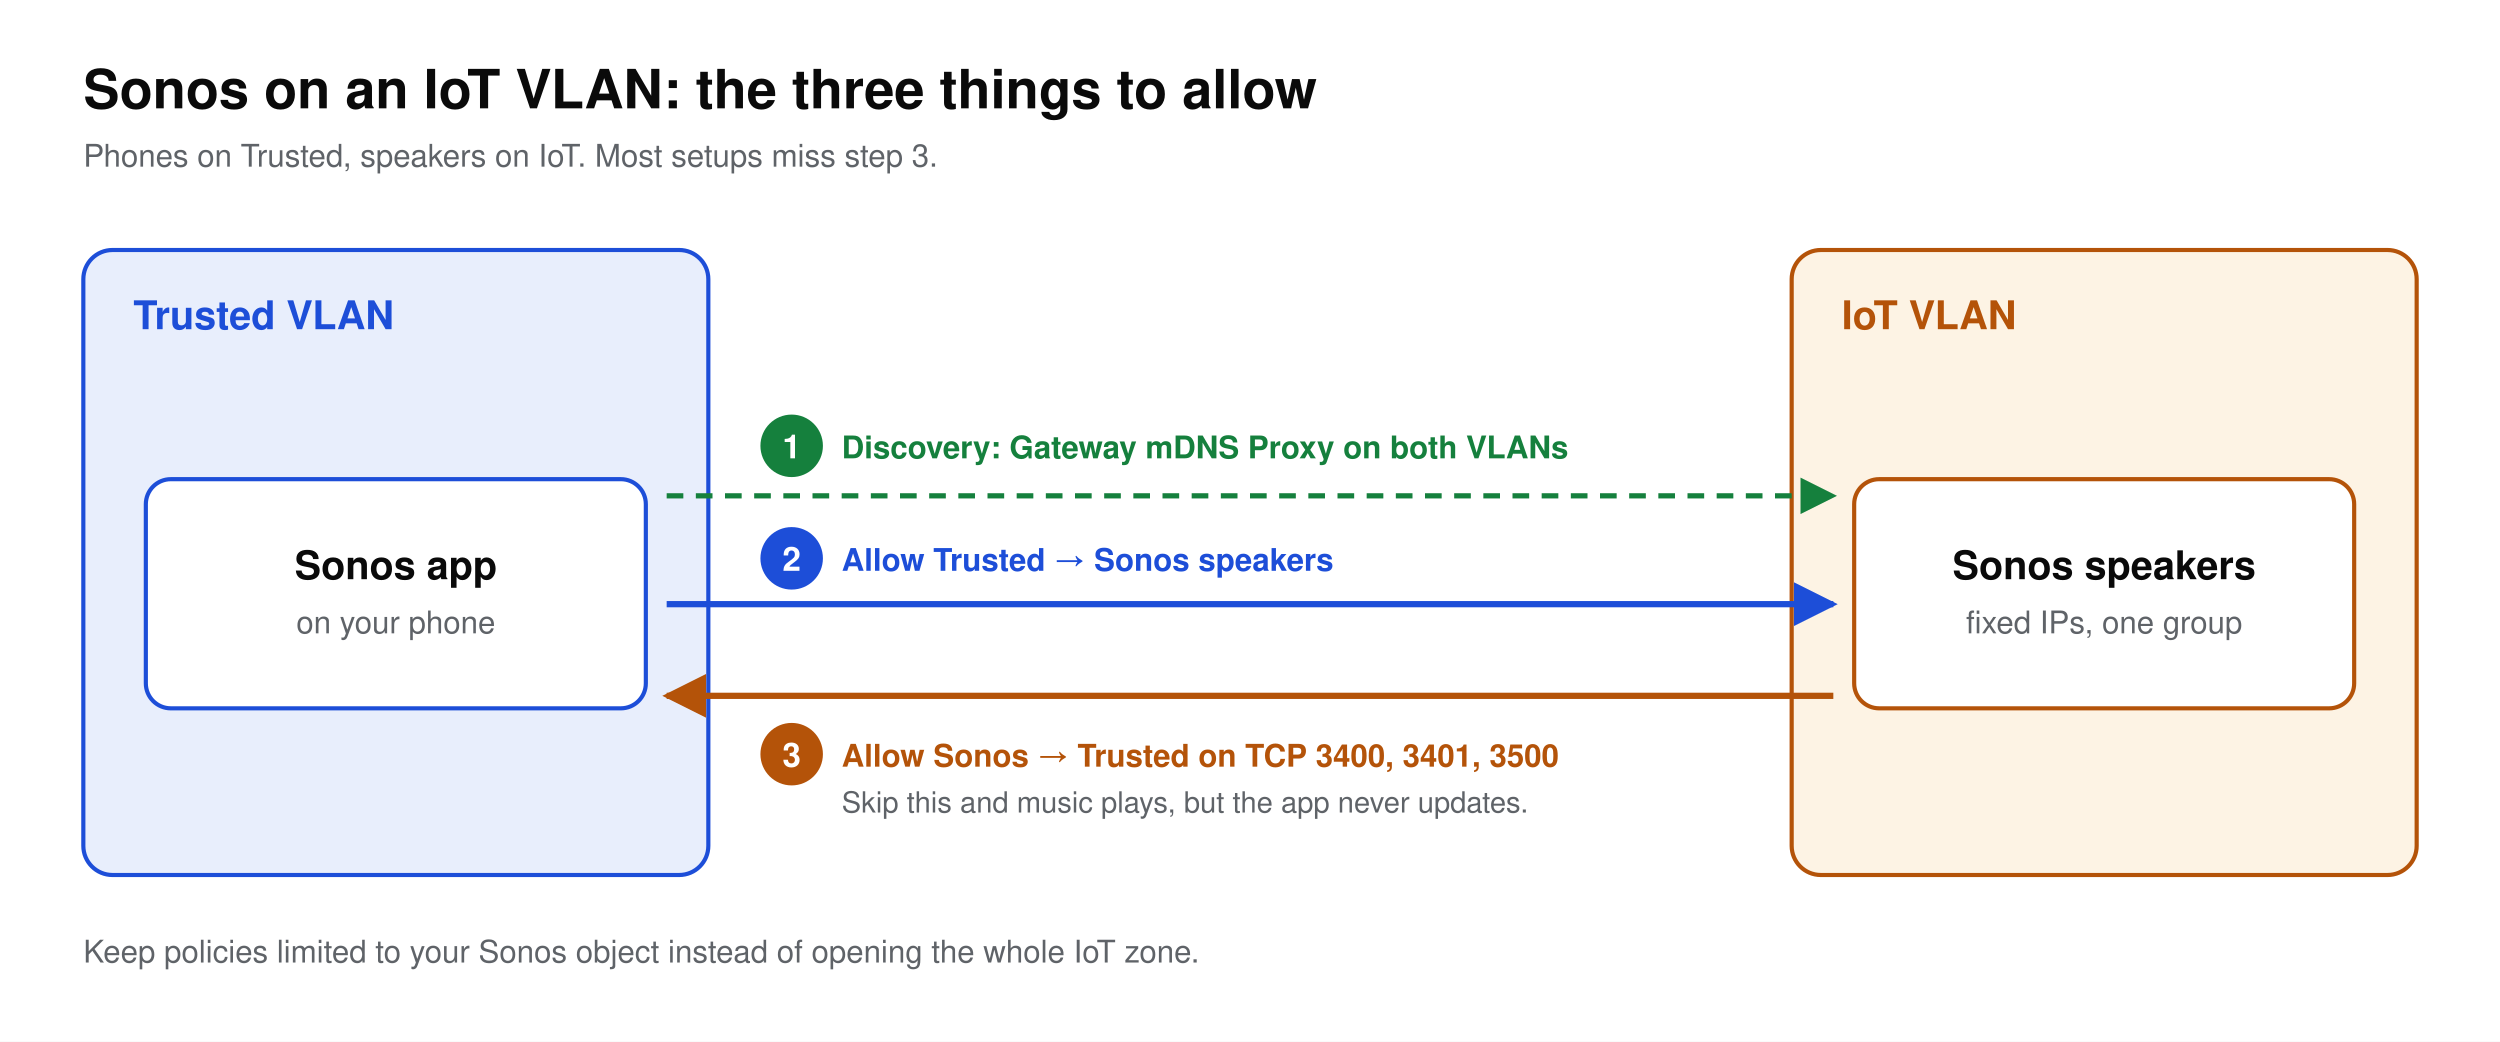
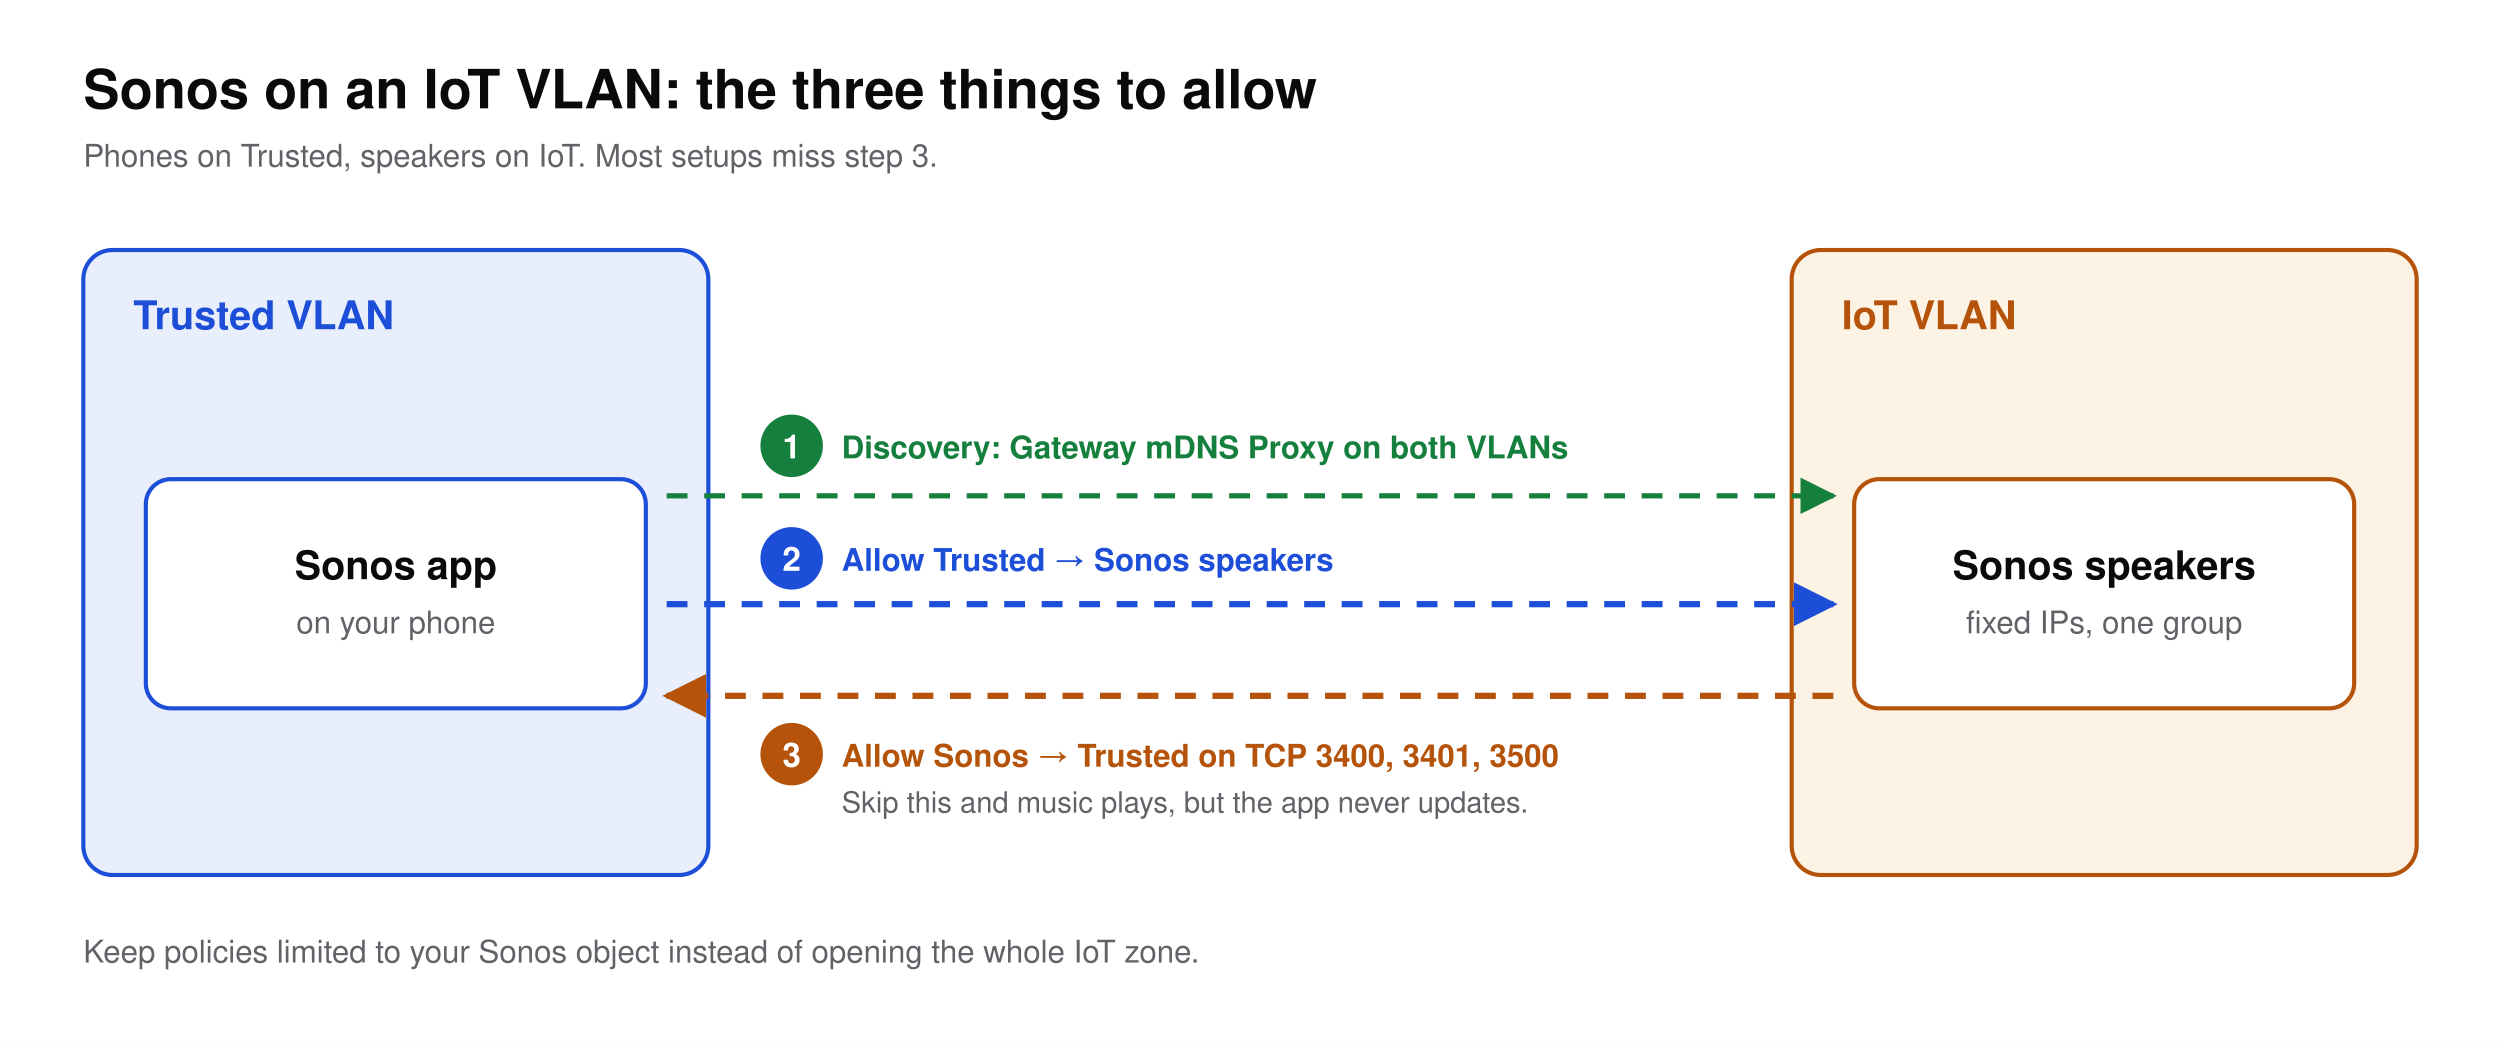
<svg xmlns="http://www.w3.org/2000/svg" viewBox="0 0 1200 500" width="1200" height="500" role="img" aria-label="Sonos across UniFi VLANs: mDNS proxy for discovery, allow Trusted to Sonos, and allow Sonos to Trusted on TCP 3400, 3401 and 3500" font-family="'Helvetica Neue', Helvetica, Arial, sans-serif">
+   <style>
+ .rise{animation:rise .6s cubic-bezier(.2,.7,.2,1) both}
+ .pop{animation:pop .5s cubic-bezier(.2,.8,.3,1.25) both;transform-box:fill-box;transform-origin:center}
+ .grow{animation:grow 1s cubic-bezier(.2,.7,.2,1) both;transform-box:fill-box;transform-origin:left center}
+ .flow{stroke-dasharray:10 8;animation:flow .9s linear infinite}
+ .pulse{animation:pulse 2.6s ease-in-out infinite;transform-box:fill-box;transform-origin:center}
+ .blink{animation:blink 1.8s ease-in-out infinite}
+ @keyframes rise{from{opacity:0;transform:translateY(14px)}}
+ @keyframes pop{from{opacity:0;transform:scale(.8)}}
+ @keyframes grow{from{transform:scaleX(0)}}
+ @keyframes flow{to{stroke-dashoffset:-36}}
+ @keyframes pulse{0%,100%{opacity:.5;transform:scale(.92)}50%{opacity:1;transform:scale(1.04)}}
+ @keyframes blink{0%,100%{opacity:1}50%{opacity:.3}}
+ @media (prefers-reduced-motion:reduce){*{animation:none!important}}
+ </style>
  <rect width="1200" height="500" fill="#ffffff" />
  <text x="40" y="52" font-size="26" fill="#0a0a0a" font-weight="700" text-anchor="start">Sonos on an IoT VLAN: the three things to allow</text>
  <text x="40" y="80" font-size="15" fill="#5f6368" font-weight="400" text-anchor="start">Phones on Trusted, speakers on IoT. Most setups miss step 3.</text>
  <defs>
    <marker id="aB" viewBox="0 0 10 10" refX="9" refY="5" markerWidth="7" markerHeight="7" orient="auto-start-reverse">
      <path d="M0,0 L10,5 L0,10 z" fill="#1d4ed8" />
    </marker>
    <marker id="aA" viewBox="0 0 10 10" refX="9" refY="5" markerWidth="7" markerHeight="7" orient="auto-start-reverse">
      <path d="M0,0 L10,5 L0,10 z" fill="#b45309" />
    </marker>
    <marker id="aG" viewBox="0 0 10 10" refX="9" refY="5" markerWidth="7" markerHeight="7" orient="auto-start-reverse">
      <path d="M0,0 L10,5 L0,10 z" fill="#15803d" />
    </marker>
  </defs>
  <rect x="40" y="120" width="300" height="300" rx="14" fill="#e8eefc" stroke="#1d4ed8" stroke-width="2" />
  <text x="64" y="158" font-size="19" fill="#1d4ed8" font-weight="700" text-anchor="start">Trusted VLAN</text>
  <rect x="860" y="120" width="300" height="300" rx="14" fill="#fdf3e4" stroke="#b45309" stroke-width="2" />
  <text x="884" y="158" font-size="19" fill="#b45309" font-weight="700" text-anchor="start">IoT VLAN</text>
  <rect x="70" y="230" width="240" height="110" rx="12" fill="#ffffff" stroke="#1d4ed8" stroke-width="2" />
  <text x="190" y="278" font-size="19" fill="#0a0a0a" font-weight="700" text-anchor="middle">Sonos app</text>
  <text x="190" y="304" font-size="15" fill="#5f6368" font-weight="400" text-anchor="middle">on your phone</text>
  <rect x="890" y="230" width="240" height="110" rx="12" fill="#ffffff" stroke="#b45309" stroke-width="2" />
  <text x="1010" y="278" font-size="19" fill="#0a0a0a" font-weight="700" text-anchor="middle">Sonos speakers</text>
  <text x="1010" y="304" font-size="15" fill="#5f6368" font-weight="400" text-anchor="middle">fixed IPs, one group</text>
-   <line x1="320" y1="238" x2="880" y2="238" stroke="#15803d" stroke-width="2.5" stroke-dasharray="8 6" marker-end="url(#aG)" />
+   <line x1="320" y1="238" x2="880" y2="238" stroke="#15803d" stroke-width="2.5" stroke-dasharray="8 6" marker-end="url(#aG)" class="flow" />
  <circle cx="380" cy="214" r="15" fill="#15803d" />
  <text x="380" y="220" font-size="16" fill="#ffffff" font-weight="700" text-anchor="middle">1</text>
  <text x="404" y="220" font-size="15" fill="#15803d" font-weight="700" text-anchor="start">Discovery: Gateway mDNS Proxy on both VLANs</text>
-   <line x1="320" y1="290" x2="880" y2="290" stroke="#1d4ed8" stroke-width="3" marker-end="url(#aB)" />
+   <line x1="320" y1="290" x2="880" y2="290" stroke="#1d4ed8" stroke-width="3" marker-end="url(#aB)" class="flow" />
  <circle cx="380" cy="268" r="15" fill="#1d4ed8" />
  <text x="380" y="274" font-size="16" fill="#ffffff" font-weight="700" text-anchor="middle">2</text>
  <text x="404" y="274" font-size="15" fill="#1d4ed8" font-weight="700" text-anchor="start">Allow Trusted → Sonos speakers</text>
-   <line x1="880" y1="334" x2="320" y2="334" stroke="#b45309" stroke-width="3" marker-end="url(#aA)" />
+   <line x1="880" y1="334" x2="320" y2="334" stroke="#b45309" stroke-width="3" marker-end="url(#aA)" class="flow" />
  <circle cx="380" cy="362" r="15" fill="#b45309" />
  <text x="380" y="368" font-size="16" fill="#ffffff" font-weight="700" text-anchor="middle">3</text>
  <text x="404" y="368" font-size="15" fill="#b45309" font-weight="700" text-anchor="start">Allow Sonos → Trusted on TCP 3400, 3401, 3500</text>
  <text x="404" y="390" font-size="14" fill="#5f6368" font-weight="400" text-anchor="start">Skip this and music plays, but the app never updates.</text>
  <text x="40" y="462" font-size="15" fill="#5f6368" font-weight="400" text-anchor="start">Keep policies limited to your Sonos object instead of opening the whole IoT zone.</text>
</svg>
